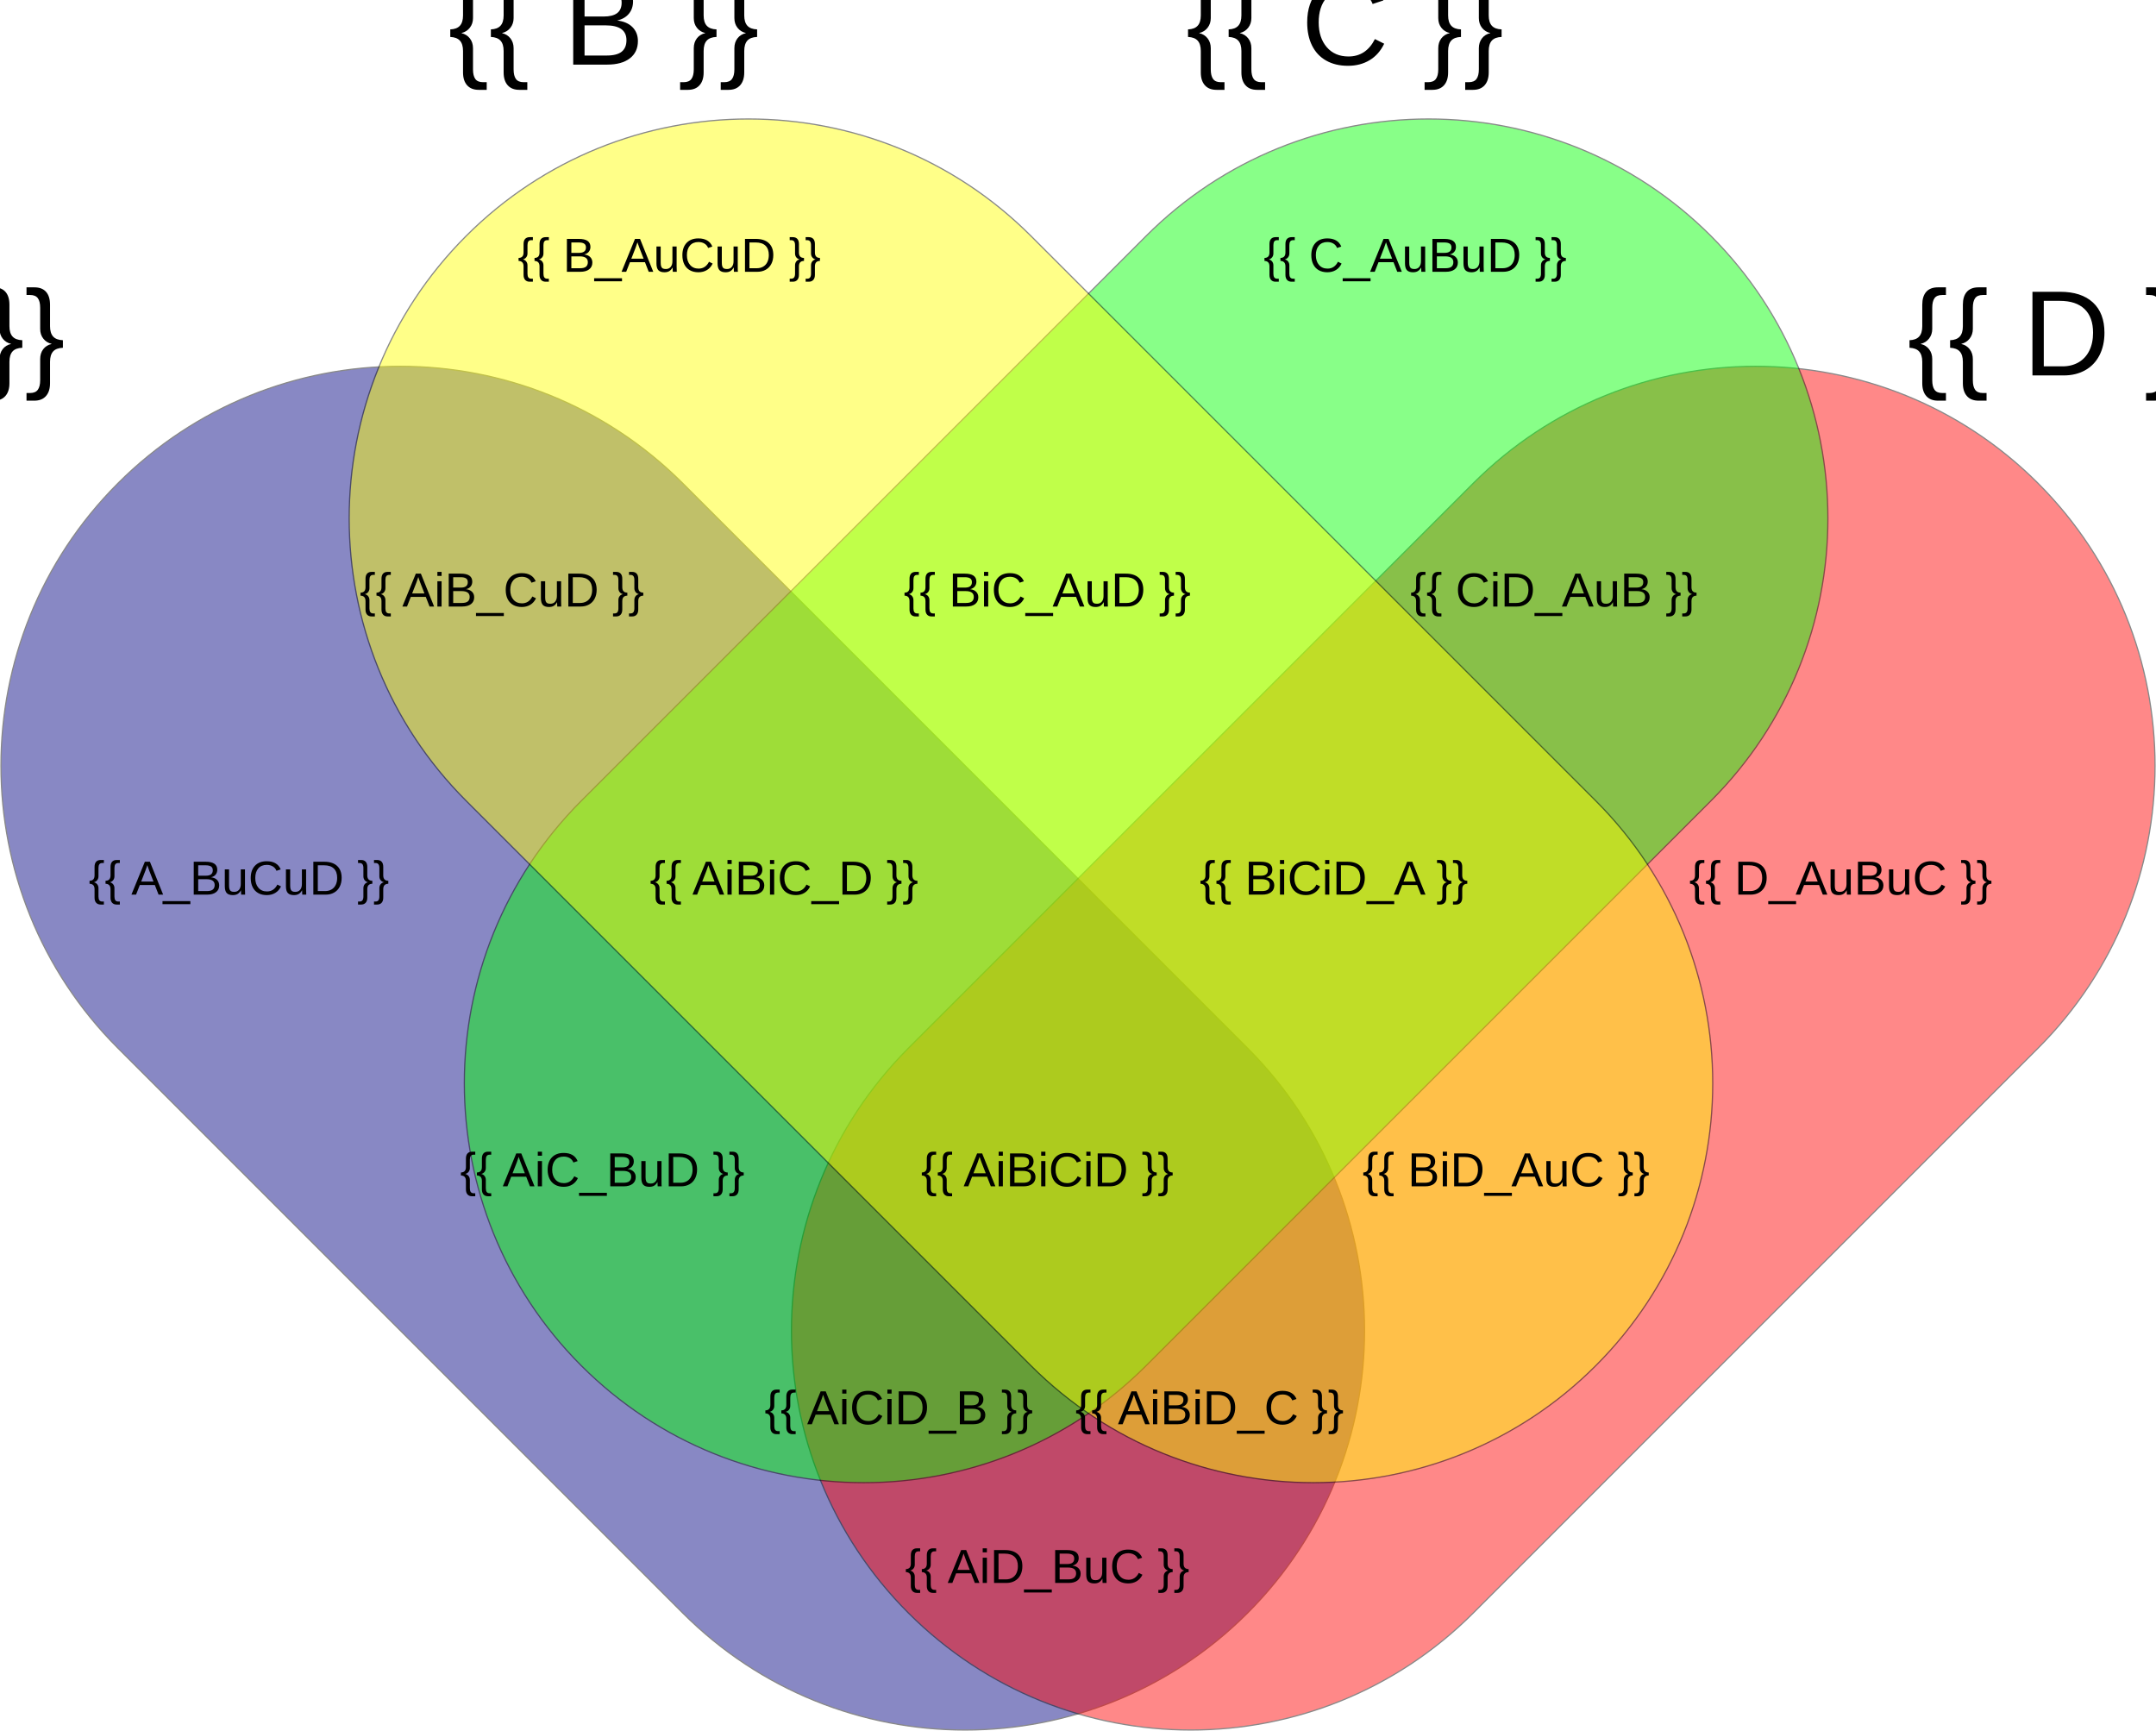
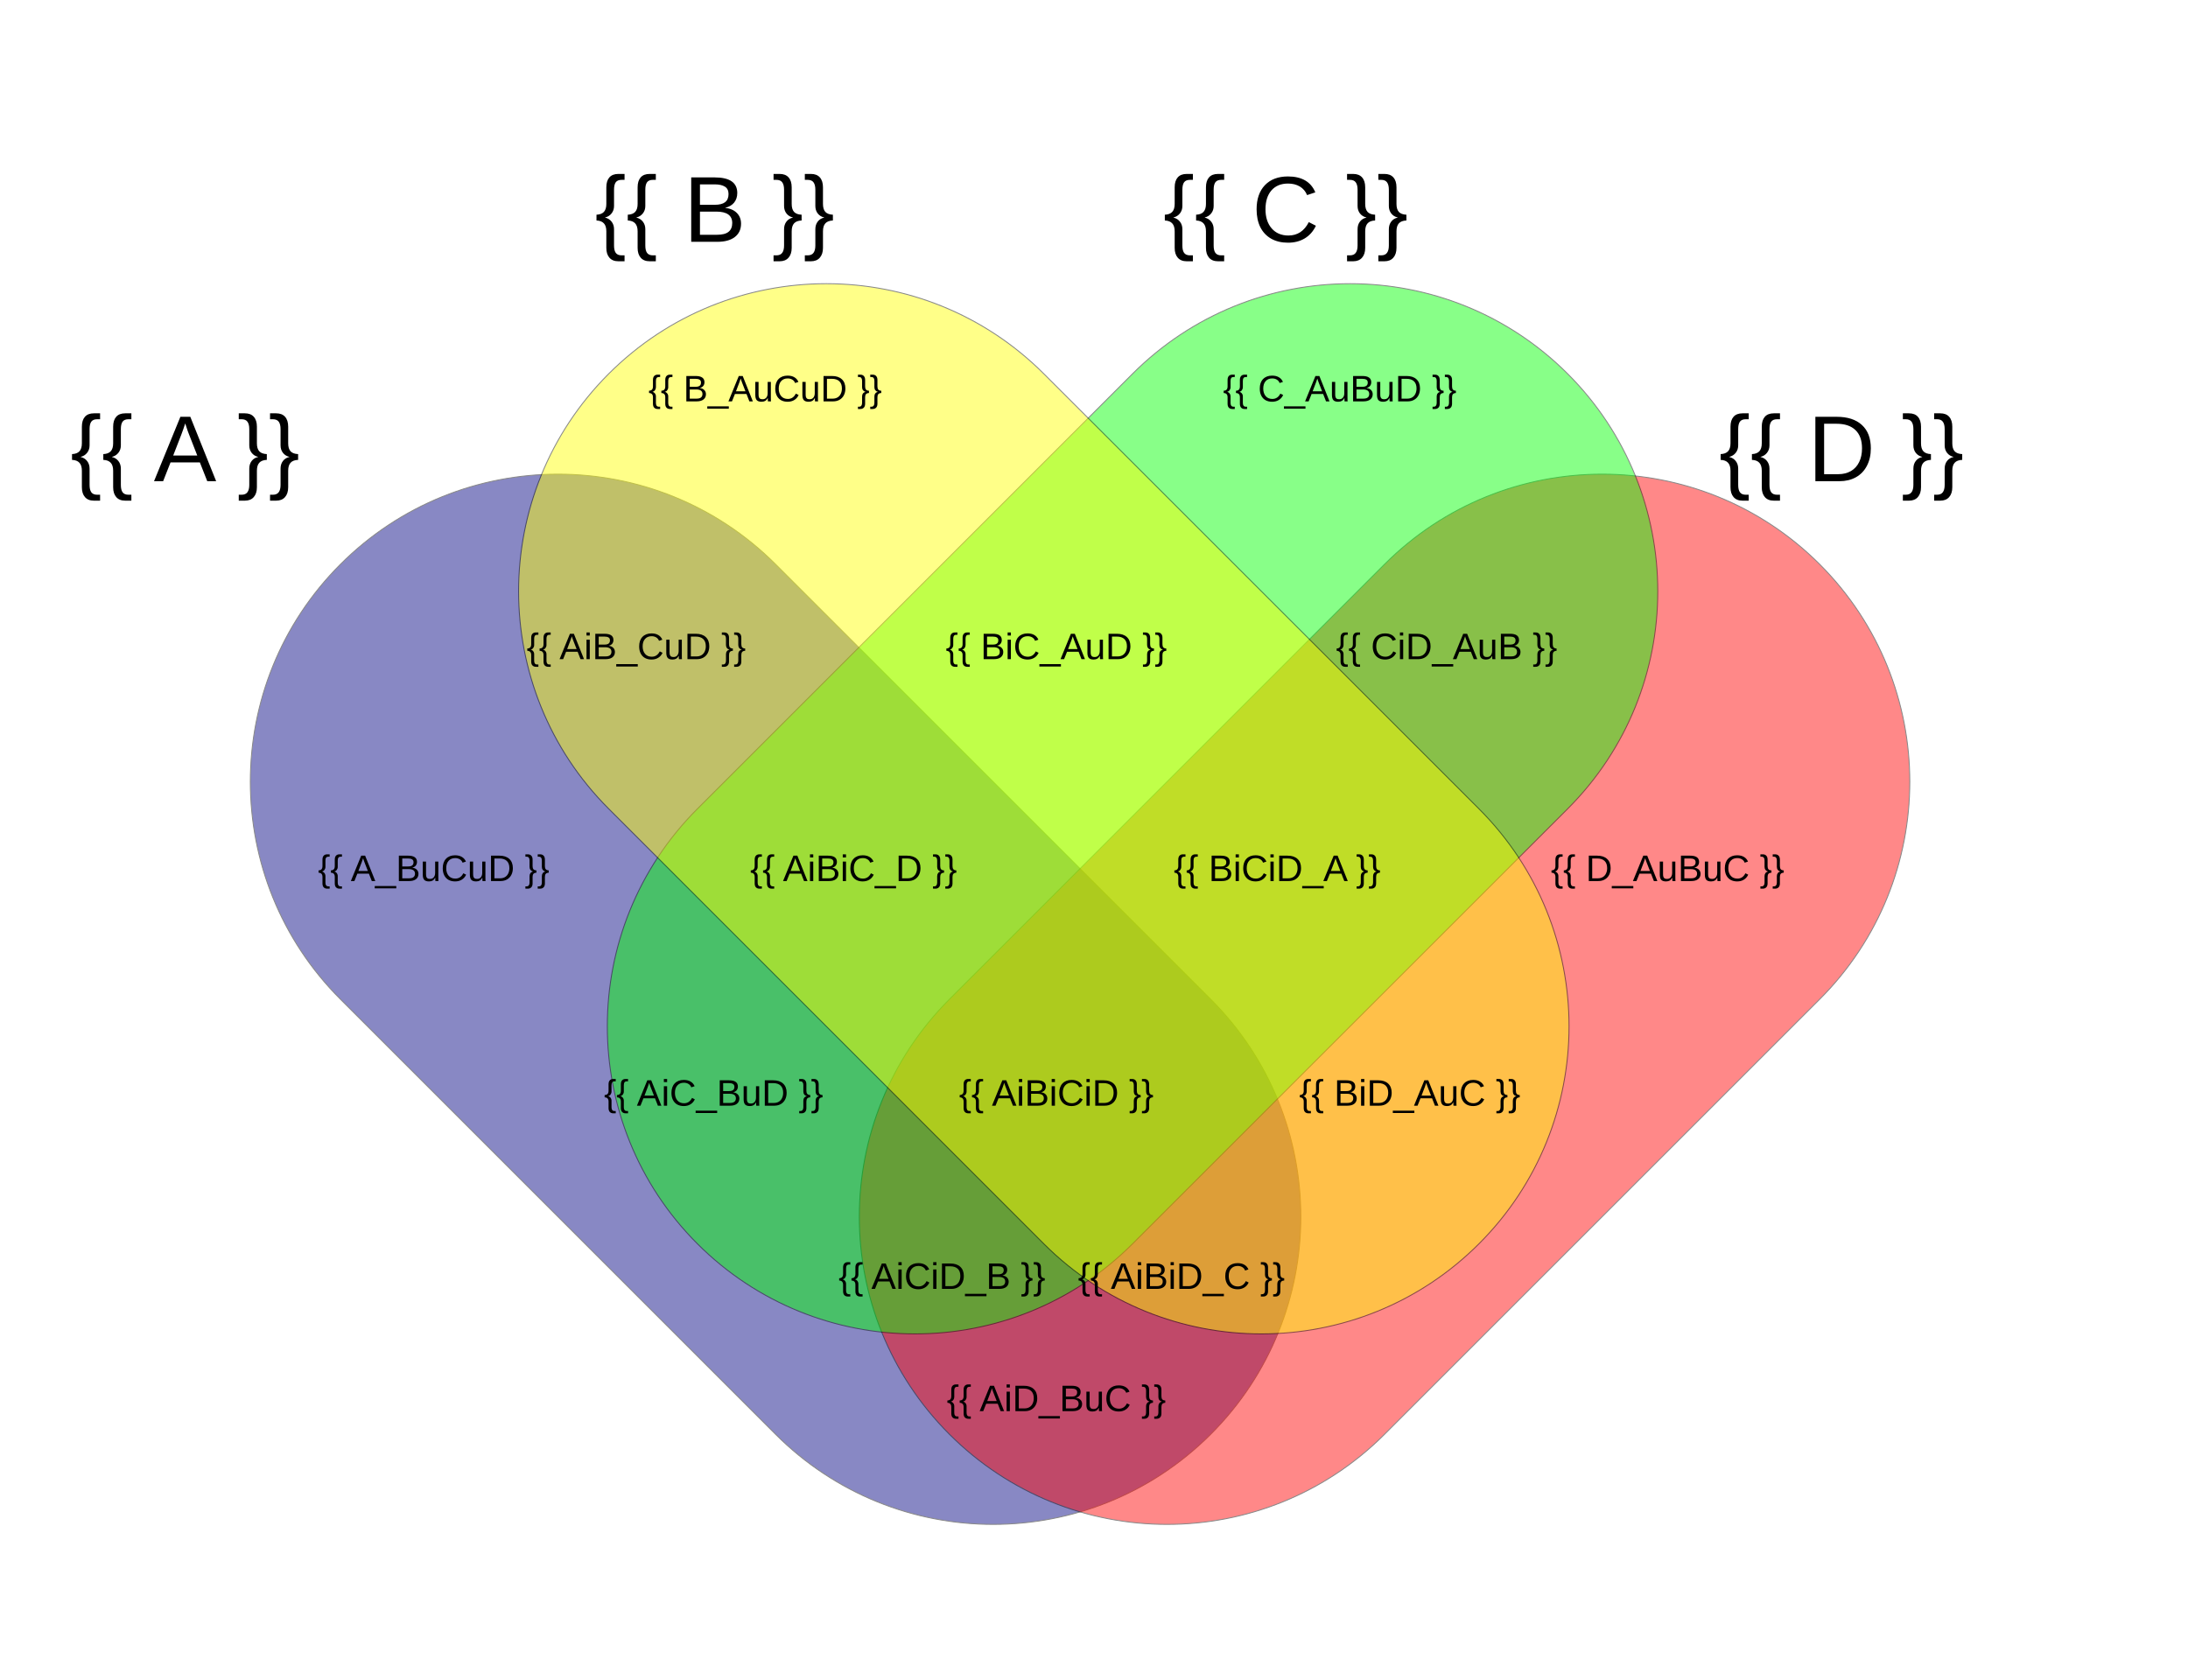
- <svg xmlns="http://www.w3.org/2000/svg" width="1803.64" height="1447.942" id="svg2" version="1.1">
+ <svg xmlns="http://www.w3.org/2000/svg" width="461.748" height="354.546" id="svg2" version="1.1">
  <defs id="defs4" />
-   <g id="layer1" transform="translate(254.3714,11.90594)">
-     <g id="g3030">
+   <g id="layer1" transform="translate(371.2009,-1185.841)">
+     <g id="g3030" transform="matrix(0.1943379,0,0,0.1943379,-269.0917,1228.696)">
      <rect transform="matrix(0.7071068,0.7071068,-0.7071068,0.7071068,0,0)" ry="334.11" y="53.437" x="167.342" height="668.221" width="1336.442" id="rect3853" style="opacity:0.468;color:#000000;fill:#000080;stroke:#000000;stroke-width:1px;stroke-linecap:butt;stroke-linejoin:miter;stroke-miterlimit:4;stroke-opacity:1;stroke-dasharray:none;stroke-dashoffset:0;marker:none;visibility:visible;display:inline;overflow:visible;enable-background:accumulate" />
      <rect style="opacity:0.468;color:#000000;fill:#ff0000;stroke:#000000;stroke-width:1px;stroke-linecap:butt;stroke-linejoin:miter;stroke-miterlimit:4;stroke-opacity:1;stroke-dasharray:none;stroke-dashoffset:0;marker:none;visibility:visible;display:inline;overflow:visible;enable-background:accumulate" id="rect3855" width="1336.442" height="668.221" x="-748.289" y="969.068" ry="334.11" transform="matrix(-0.7071068,0.7071068,0.7071068,0.7071068,0,0)" />
      <rect transform="matrix(-0.7071068,0.7071068,0.7071068,0.7071068,0,0)" ry="334.11" y="629.267" x="-701.071" height="668.221" width="1336.442" id="rect3857" style="opacity:0.468;color:#000000;fill:#00ff00;stroke:#000000;stroke-width:1px;stroke-linecap:butt;stroke-linejoin:miter;stroke-miterlimit:4;stroke-opacity:1;stroke-dasharray:none;stroke-dashoffset:0;marker:none;visibility:visible;display:inline;overflow:visible;enable-background:accumulate" />
      <rect style="opacity:0.468;color:#000000;fill:#ffff00;stroke:#000000;stroke-width:1px;stroke-linecap:butt;stroke-linejoin:miter;stroke-miterlimit:4;stroke-opacity:1;stroke-dasharray:none;stroke-dashoffset:0;marker:none;visibility:visible;display:inline;overflow:visible;enable-background:accumulate" id="rect3861" width="1336.442" height="668.221" x="227.028" y="-298.832" ry="334.11" transform="matrix(0.7071068,0.7071068,-0.7071068,0.7071068,0,0)" />
    </g>
-     <text id="text3875" y="42.137" x="321.377" style="font-size:101.704px;font-style:normal;font-variant:normal;font-weight:normal;font-stretch:normal;text-align:center;line-height:125%;letter-spacing:0px;word-spacing:0px;writing-mode:lr-tb;text-anchor:middle;fill:#000000;fill-opacity:1;stroke:none;font-family:Arial;-inkscape-font-specification:Arial" xml:space="preserve">
-       <tspan y="42.137" x="321.377" id="tspan3877">{{ B }}</tspan>
+     <text id="text3875" y="1236.885" x="-206.636" style="font-size:19.765px;font-style:normal;font-variant:normal;font-weight:normal;font-stretch:normal;text-align:center;line-height:125%;letter-spacing:0px;word-spacing:0px;writing-mode:lr-tb;text-anchor:middle;fill:#000000;fill-opacity:1;stroke:none;font-family:Arial;-inkscape-font-specification:Arial" xml:space="preserve">
+       <tspan y="1236.885" x="-206.636" id="tspan3877">{{ B }}</tspan>
    </text>
-     <text xml:space="preserve" style="font-size:101.704px;font-style:normal;font-variant:normal;font-weight:normal;font-stretch:normal;text-align:center;line-height:125%;letter-spacing:0px;word-spacing:0px;writing-mode:lr-tb;text-anchor:middle;fill:#000000;fill-opacity:1;stroke:none;font-family:Arial;-inkscape-font-specification:Arial" x="941.377" y="42.137" id="text3879">
-       <tspan id="tspan3881" x="941.377" y="42.137">{{ C }}</tspan>
+     <text xml:space="preserve" style="font-size:19.765px;font-style:normal;font-variant:normal;font-weight:normal;font-stretch:normal;text-align:center;line-height:125%;letter-spacing:0px;word-spacing:0px;writing-mode:lr-tb;text-anchor:middle;fill:#000000;fill-opacity:1;stroke:none;font-family:Arial;-inkscape-font-specification:Arial" x="-86.146" y="1236.885" id="text3879">
+       <tspan id="tspan3881" x="-86.146" y="1236.885">{{ C }}</tspan>
    </text>
-     <text id="text3883" y="302.137" x="1341.377" style="font-size:101.704px;font-style:normal;font-variant:normal;font-weight:normal;font-stretch:normal;line-height:125%;letter-spacing:0px;word-spacing:0px;fill:#000000;fill-opacity:1;stroke:none;font-family:Arial;-inkscape-font-specification:Sans" xml:space="preserve">
-       <tspan y="302.137" x="1341.377" id="tspan3885">{{ D }}</tspan>
+     <text id="text3883" y="1287.412" x="-8.411" style="font-size:19.765px;font-style:normal;font-variant:normal;font-weight:normal;font-stretch:normal;line-height:125%;letter-spacing:0px;word-spacing:0px;fill:#000000;fill-opacity:1;stroke:none;font-family:Arial;-inkscape-font-specification:Sans" xml:space="preserve">
+       <tspan y="1287.412" x="-8.411" id="tspan3885">{{ D }}</tspan>
    </text>
-     <text xml:space="preserve" style="font-size:101.704px;font-style:normal;font-variant:normal;font-weight:normal;font-stretch:normal;text-align:end;line-height:125%;letter-spacing:0px;word-spacing:0px;writing-mode:lr-tb;text-anchor:end;fill:#000000;fill-opacity:1;stroke:none;font-family:Arial;-inkscape-font-specification:Arial" x="-58.623" y="302.137" id="text3887">
-       <tspan id="tspan3889" x="-58.623" y="302.137">{{ A }}</tspan>
+     <text xml:space="preserve" style="font-size:19.765px;font-style:normal;font-variant:normal;font-weight:normal;font-stretch:normal;text-align:end;line-height:125%;letter-spacing:0px;word-spacing:0px;writing-mode:lr-tb;text-anchor:end;fill:#000000;fill-opacity:1;stroke:none;font-family:Arial;-inkscape-font-specification:Arial" x="-280.484" y="1287.412" id="text3887">
+       <tspan id="tspan3889" x="-280.484" y="1287.412">{{ A }}</tspan>
    </text>
-     <text xml:space="preserve" style="font-size:40px;font-style:normal;font-variant:normal;font-weight:normal;font-stretch:normal;text-align:center;line-height:125%;letter-spacing:0px;word-spacing:0px;writing-mode:lr-tb;text-anchor:middle;fill:#000000;fill-opacity:1;stroke:none;font-family:Arial;-inkscape-font-specification:Arial" x="-26.683" y="736.448" id="text3891">
-       <tspan id="tspan3893" x="-26.683" y="736.448">{{ A_BuCuD }}</tspan>
+     <text xml:space="preserve" style="font-size:7.774px;font-style:normal;font-variant:normal;font-weight:normal;font-stretch:normal;text-align:center;line-height:125%;letter-spacing:0px;word-spacing:0px;writing-mode:lr-tb;text-anchor:middle;fill:#000000;fill-opacity:1;stroke:none;font-family:Arial;-inkscape-font-specification:Arial" x="-274.277" y="1371.816" id="text3891">
+       <tspan id="tspan3893" x="-274.277" y="1371.816">{{ A_BuCuD }}</tspan>
    </text>
-     <text id="text3895" y="215.448" x="333.317" style="font-size:40px;font-style:normal;font-variant:normal;font-weight:normal;font-stretch:normal;text-align:center;line-height:125%;letter-spacing:0px;word-spacing:0px;writing-mode:lr-tb;text-anchor:middle;fill:#000000;fill-opacity:1;stroke:none;font-family:Arial;-inkscape-font-specification:Arial" xml:space="preserve">
-       <tspan y="215.448" x="333.317" id="tspan3897">{{ B_AuCuD }}</tspan>
+     <text id="text3895" y="1270.566" x="-204.316" style="font-size:7.774px;font-style:normal;font-variant:normal;font-weight:normal;font-stretch:normal;text-align:center;line-height:125%;letter-spacing:0px;word-spacing:0px;writing-mode:lr-tb;text-anchor:middle;fill:#000000;fill-opacity:1;stroke:none;font-family:Arial;-inkscape-font-specification:Arial" xml:space="preserve">
+       <tspan y="1270.566" x="-204.316" id="tspan3897">{{ B_AuCuD }}</tspan>
    </text>
-     <text xml:space="preserve" style="font-size:40px;font-style:normal;font-variant:normal;font-weight:normal;font-stretch:normal;text-align:center;line-height:125%;letter-spacing:0px;word-spacing:0px;writing-mode:lr-tb;text-anchor:middle;fill:#000000;fill-opacity:1;stroke:none;font-family:Arial;-inkscape-font-specification:Arial" x="957.317" y="215.448" id="text3899">
-       <tspan id="tspan3901" x="957.317" y="215.448">{{ C_AuBuD }}</tspan>
+     <text xml:space="preserve" style="font-size:7.774px;font-style:normal;font-variant:normal;font-weight:normal;font-stretch:normal;text-align:center;line-height:125%;letter-spacing:0px;word-spacing:0px;writing-mode:lr-tb;text-anchor:middle;fill:#000000;fill-opacity:1;stroke:none;font-family:Arial;-inkscape-font-specification:Arial" x="-83.049" y="1270.566" id="text3899">
+       <tspan id="tspan3901" x="-83.049" y="1270.566">{{ C_AuBuD }}</tspan>
    </text>
-     <text id="text3903" y="736.448" x="1313.317" style="font-size:40px;font-style:normal;font-variant:normal;font-weight:normal;font-stretch:normal;text-align:center;line-height:125%;letter-spacing:0px;word-spacing:0px;writing-mode:lr-tb;text-anchor:middle;fill:#000000;fill-opacity:1;stroke:none;font-family:Arial;-inkscape-font-specification:Arial" xml:space="preserve">
-       <tspan y="736.448" x="1313.317" id="tspan3905">{{ D_AuBuC }}</tspan>
+     <text id="text3903" y="1371.816" x="-13.864" style="font-size:7.774px;font-style:normal;font-variant:normal;font-weight:normal;font-stretch:normal;text-align:center;line-height:125%;letter-spacing:0px;word-spacing:0px;writing-mode:lr-tb;text-anchor:middle;fill:#000000;fill-opacity:1;stroke:none;font-family:Arial;-inkscape-font-specification:Arial" xml:space="preserve">
+       <tspan y="1371.816" x="-13.864" id="tspan3905">{{ D_AuBuC }}</tspan>
    </text>
-     <text id="text3913" y="980.448" x="277.317" style="font-size:40px;font-style:normal;font-variant:normal;font-weight:normal;font-stretch:normal;text-align:center;line-height:125%;letter-spacing:0px;word-spacing:0px;writing-mode:lr-tb;text-anchor:middle;fill:#000000;fill-opacity:1;stroke:none;font-family:Arial;-inkscape-font-specification:Arial" xml:space="preserve">
-       <tspan id="tspan3915" x="277.317" y="980.448">{{ AiC_BuD }}</tspan>
+     <text id="text3913" y="1419.234" x="-215.199" style="font-size:7.774px;font-style:normal;font-variant:normal;font-weight:normal;font-stretch:normal;text-align:center;line-height:125%;letter-spacing:0px;word-spacing:0px;writing-mode:lr-tb;text-anchor:middle;fill:#000000;fill-opacity:1;stroke:none;font-family:Arial;-inkscape-font-specification:Arial" xml:space="preserve">
+       <tspan id="tspan3915" x="-215.199" y="1419.234">{{ AiC_BuD }}</tspan>
    </text>
-     <text xml:space="preserve" style="font-size:40px;font-style:normal;font-variant:normal;font-weight:normal;font-stretch:normal;text-align:center;line-height:125%;letter-spacing:0px;word-spacing:0px;writing-mode:lr-tb;text-anchor:middle;fill:#000000;fill-opacity:1;stroke:none;font-family:Arial;-inkscape-font-specification:Arial" x="193.317" y="495.448" id="text3917">
-       <tspan y="495.448" x="193.317" id="tspan3919">{{ AiB_CuD }}</tspan>
+     <text xml:space="preserve" style="font-size:7.774px;font-style:normal;font-variant:normal;font-weight:normal;font-stretch:normal;text-align:center;line-height:125%;letter-spacing:0px;word-spacing:0px;writing-mode:lr-tb;text-anchor:middle;fill:#000000;fill-opacity:1;stroke:none;font-family:Arial;-inkscape-font-specification:Arial" x="-231.523" y="1324.98" id="text3917">
+       <tspan y="1324.98" x="-231.523" id="tspan3919">{{ AiB_CuD }}</tspan>
    </text>
-     <text id="text3921" y="495.448" x="1073.317" style="font-size:40px;font-style:normal;font-variant:normal;font-weight:normal;font-stretch:normal;text-align:center;line-height:125%;letter-spacing:0px;word-spacing:0px;writing-mode:lr-tb;text-anchor:middle;fill:#000000;fill-opacity:1;stroke:none;font-family:Arial;-inkscape-font-specification:Arial" xml:space="preserve">
-       <tspan id="tspan3923" x="1073.317" y="495.448">{{ CiD_AuB }}</tspan>
+     <text id="text3921" y="1324.98" x="-60.506" style="font-size:7.774px;font-style:normal;font-variant:normal;font-weight:normal;font-stretch:normal;text-align:center;line-height:125%;letter-spacing:0px;word-spacing:0px;writing-mode:lr-tb;text-anchor:middle;fill:#000000;fill-opacity:1;stroke:none;font-family:Arial;-inkscape-font-specification:Arial" xml:space="preserve">
+       <tspan id="tspan3923" x="-60.506" y="1324.98">{{ CiD_AuB }}</tspan>
    </text>
-     <text xml:space="preserve" style="font-size:40px;font-style:normal;font-variant:normal;font-weight:normal;font-stretch:normal;text-align:center;line-height:125%;letter-spacing:0px;word-spacing:0px;writing-mode:lr-tb;text-anchor:middle;fill:#000000;fill-opacity:1;stroke:none;font-family:Arial;-inkscape-font-specification:Arial" x="1033.317" y="980.448" id="text3925">
-       <tspan y="980.448" x="1033.317" id="tspan3927">{{ BiD_AuC }}</tspan>
+     <text xml:space="preserve" style="font-size:7.774px;font-style:normal;font-variant:normal;font-weight:normal;font-stretch:normal;text-align:center;line-height:125%;letter-spacing:0px;word-spacing:0px;writing-mode:lr-tb;text-anchor:middle;fill:#000000;fill-opacity:1;stroke:none;font-family:Arial;-inkscape-font-specification:Arial" x="-68.279" y="1419.234" id="text3925">
+       <tspan y="1419.234" x="-68.279" id="tspan3927">{{ BiD_AuC }}</tspan>
    </text>
-     <text id="text3933" y="495.448" x="649.517" style="font-size:40px;font-style:normal;font-variant:normal;font-weight:normal;font-stretch:normal;text-align:center;line-height:125%;letter-spacing:0px;word-spacing:0px;writing-mode:lr-tb;text-anchor:middle;fill:#000000;fill-opacity:1;stroke:none;font-family:Arial;-inkscape-font-specification:Arial" xml:space="preserve">
-       <tspan id="tspan3935" x="649.517" y="495.448">{{ BiC_AuD }}</tspan>
+     <text id="text3933" y="1324.98" x="-142.866" style="font-size:7.774px;font-style:normal;font-variant:normal;font-weight:normal;font-stretch:normal;text-align:center;line-height:125%;letter-spacing:0px;word-spacing:0px;writing-mode:lr-tb;text-anchor:middle;fill:#000000;fill-opacity:1;stroke:none;font-family:Arial;-inkscape-font-specification:Arial" xml:space="preserve">
+       <tspan id="tspan3935" x="-142.866" y="1324.98">{{ BiC_AuD }}</tspan>
    </text>
-     <text xml:space="preserve" style="font-size:40px;font-style:normal;font-variant:normal;font-weight:normal;font-stretch:normal;text-align:center;line-height:125%;letter-spacing:0px;word-spacing:0px;writing-mode:lr-tb;text-anchor:middle;fill:#000000;fill-opacity:1;stroke:none;font-family:Arial;-inkscape-font-specification:Arial" x="649.517" y="980.448" id="text3937">
-       <tspan y="980.448" x="649.517" id="tspan3939">{{ AiBiCiD }}</tspan>
+     <text xml:space="preserve" style="font-size:7.774px;font-style:normal;font-variant:normal;font-weight:normal;font-stretch:normal;text-align:center;line-height:125%;letter-spacing:0px;word-spacing:0px;writing-mode:lr-tb;text-anchor:middle;fill:#000000;fill-opacity:1;stroke:none;font-family:Arial;-inkscape-font-specification:Arial" x="-142.866" y="1419.234" id="text3937">
+       <tspan y="1419.234" x="-142.866" id="tspan3939">{{ AiBiCiD }}</tspan>
    </text>
-     <text id="text3960" y="736.448" x="429.317" style="font-size:40px;font-style:normal;font-variant:normal;font-weight:normal;font-stretch:normal;text-align:center;line-height:125%;letter-spacing:0px;word-spacing:0px;writing-mode:lr-tb;text-anchor:middle;fill:#000000;fill-opacity:1;stroke:none;font-family:Arial;-inkscape-font-specification:Arial" xml:space="preserve">
-       <tspan id="tspan3962" x="429.317" y="736.448">{{ AiBiC_D }}</tspan>
+     <text id="text3960" y="1371.816" x="-185.659" style="font-size:7.774px;font-style:normal;font-variant:normal;font-weight:normal;font-stretch:normal;text-align:center;line-height:125%;letter-spacing:0px;word-spacing:0px;writing-mode:lr-tb;text-anchor:middle;fill:#000000;fill-opacity:1;stroke:none;font-family:Arial;-inkscape-font-specification:Arial" xml:space="preserve">
+       <tspan id="tspan3962" x="-185.659" y="1371.816">{{ AiBiC_D }}</tspan>
    </text>
-     <text xml:space="preserve" style="font-size:40px;font-style:normal;font-variant:normal;font-weight:normal;font-stretch:normal;text-align:center;line-height:125%;letter-spacing:0px;word-spacing:0px;writing-mode:lr-tb;text-anchor:middle;fill:#000000;fill-opacity:1;stroke:none;font-family:Arial;-inkscape-font-specification:Arial" x="889.317" y="736.448" id="text3964">
-       <tspan y="736.448" x="889.317" id="tspan3966">{{ BiCiD_A }}</tspan>
+     <text xml:space="preserve" style="font-size:7.774px;font-style:normal;font-variant:normal;font-weight:normal;font-stretch:normal;text-align:center;line-height:125%;letter-spacing:0px;word-spacing:0px;writing-mode:lr-tb;text-anchor:middle;fill:#000000;fill-opacity:1;stroke:none;font-family:Arial;-inkscape-font-specification:Arial" x="-96.264" y="1371.816" id="text3964">
+       <tspan y="1371.816" x="-96.264" id="tspan3966">{{ BiCiD_A }}</tspan>
    </text>
-     <text xml:space="preserve" style="font-size:40px;font-style:normal;font-variant:normal;font-weight:normal;font-stretch:normal;text-align:center;line-height:125%;letter-spacing:0px;word-spacing:0px;writing-mode:lr-tb;text-anchor:middle;fill:#000000;fill-opacity:1;stroke:none;font-family:Arial;-inkscape-font-specification:Arial" x="525.317" y="1179.448" id="text3968">
-       <tspan y="1179.448" x="525.317" id="tspan3970">{{ AiCiD_B }}</tspan>
+     <text xml:space="preserve" style="font-size:7.774px;font-style:normal;font-variant:normal;font-weight:normal;font-stretch:normal;text-align:center;line-height:125%;letter-spacing:0px;word-spacing:0px;writing-mode:lr-tb;text-anchor:middle;fill:#000000;fill-opacity:1;stroke:none;font-family:Arial;-inkscape-font-specification:Arial" x="-167.003" y="1457.907" id="text3968">
+       <tspan y="1457.907" x="-167.003" id="tspan3970">{{ AiCiD_B }}</tspan>
    </text>
-     <text id="text3972" y="1179.448" x="785.317" style="font-size:40px;font-style:normal;font-variant:normal;font-weight:normal;font-stretch:normal;text-align:center;line-height:125%;letter-spacing:0px;word-spacing:0px;writing-mode:lr-tb;text-anchor:middle;fill:#000000;fill-opacity:1;stroke:none;font-family:Arial;-inkscape-font-specification:Arial" xml:space="preserve">
-       <tspan id="tspan3974" x="785.317" y="1179.448">{{ AiBiD_C }}</tspan>
+     <text id="text3972" y="1457.907" x="-116.475" style="font-size:7.774px;font-style:normal;font-variant:normal;font-weight:normal;font-stretch:normal;text-align:center;line-height:125%;letter-spacing:0px;word-spacing:0px;writing-mode:lr-tb;text-anchor:middle;fill:#000000;fill-opacity:1;stroke:none;font-family:Arial;-inkscape-font-specification:Arial" xml:space="preserve">
+       <tspan id="tspan3974" x="-116.475" y="1457.907">{{ AiBiD_C }}</tspan>
    </text>
-     <text xml:space="preserve" style="font-size:40px;font-style:normal;font-variant:normal;font-weight:normal;font-stretch:normal;text-align:center;line-height:125%;letter-spacing:0px;word-spacing:0px;writing-mode:lr-tb;text-anchor:middle;fill:#000000;fill-opacity:1;stroke:none;font-family:Arial;-inkscape-font-specification:Arial" x="649.517" y="1312.223" id="text3907">
-       <tspan id="tspan3911" x="649.517" y="1312.223">{{ AiD_BuC }}</tspan>
+     <text xml:space="preserve" style="font-size:7.774px;font-style:normal;font-variant:normal;font-weight:normal;font-stretch:normal;text-align:center;line-height:125%;letter-spacing:0px;word-spacing:0px;writing-mode:lr-tb;text-anchor:middle;fill:#000000;fill-opacity:1;stroke:none;font-family:Arial;-inkscape-font-specification:Arial" x="-142.866" y="1483.711" id="text3907">
+       <tspan id="tspan3911" x="-142.866" y="1483.711">{{ AiD_BuC }}</tspan>
    </text>
  </g>
</svg>
